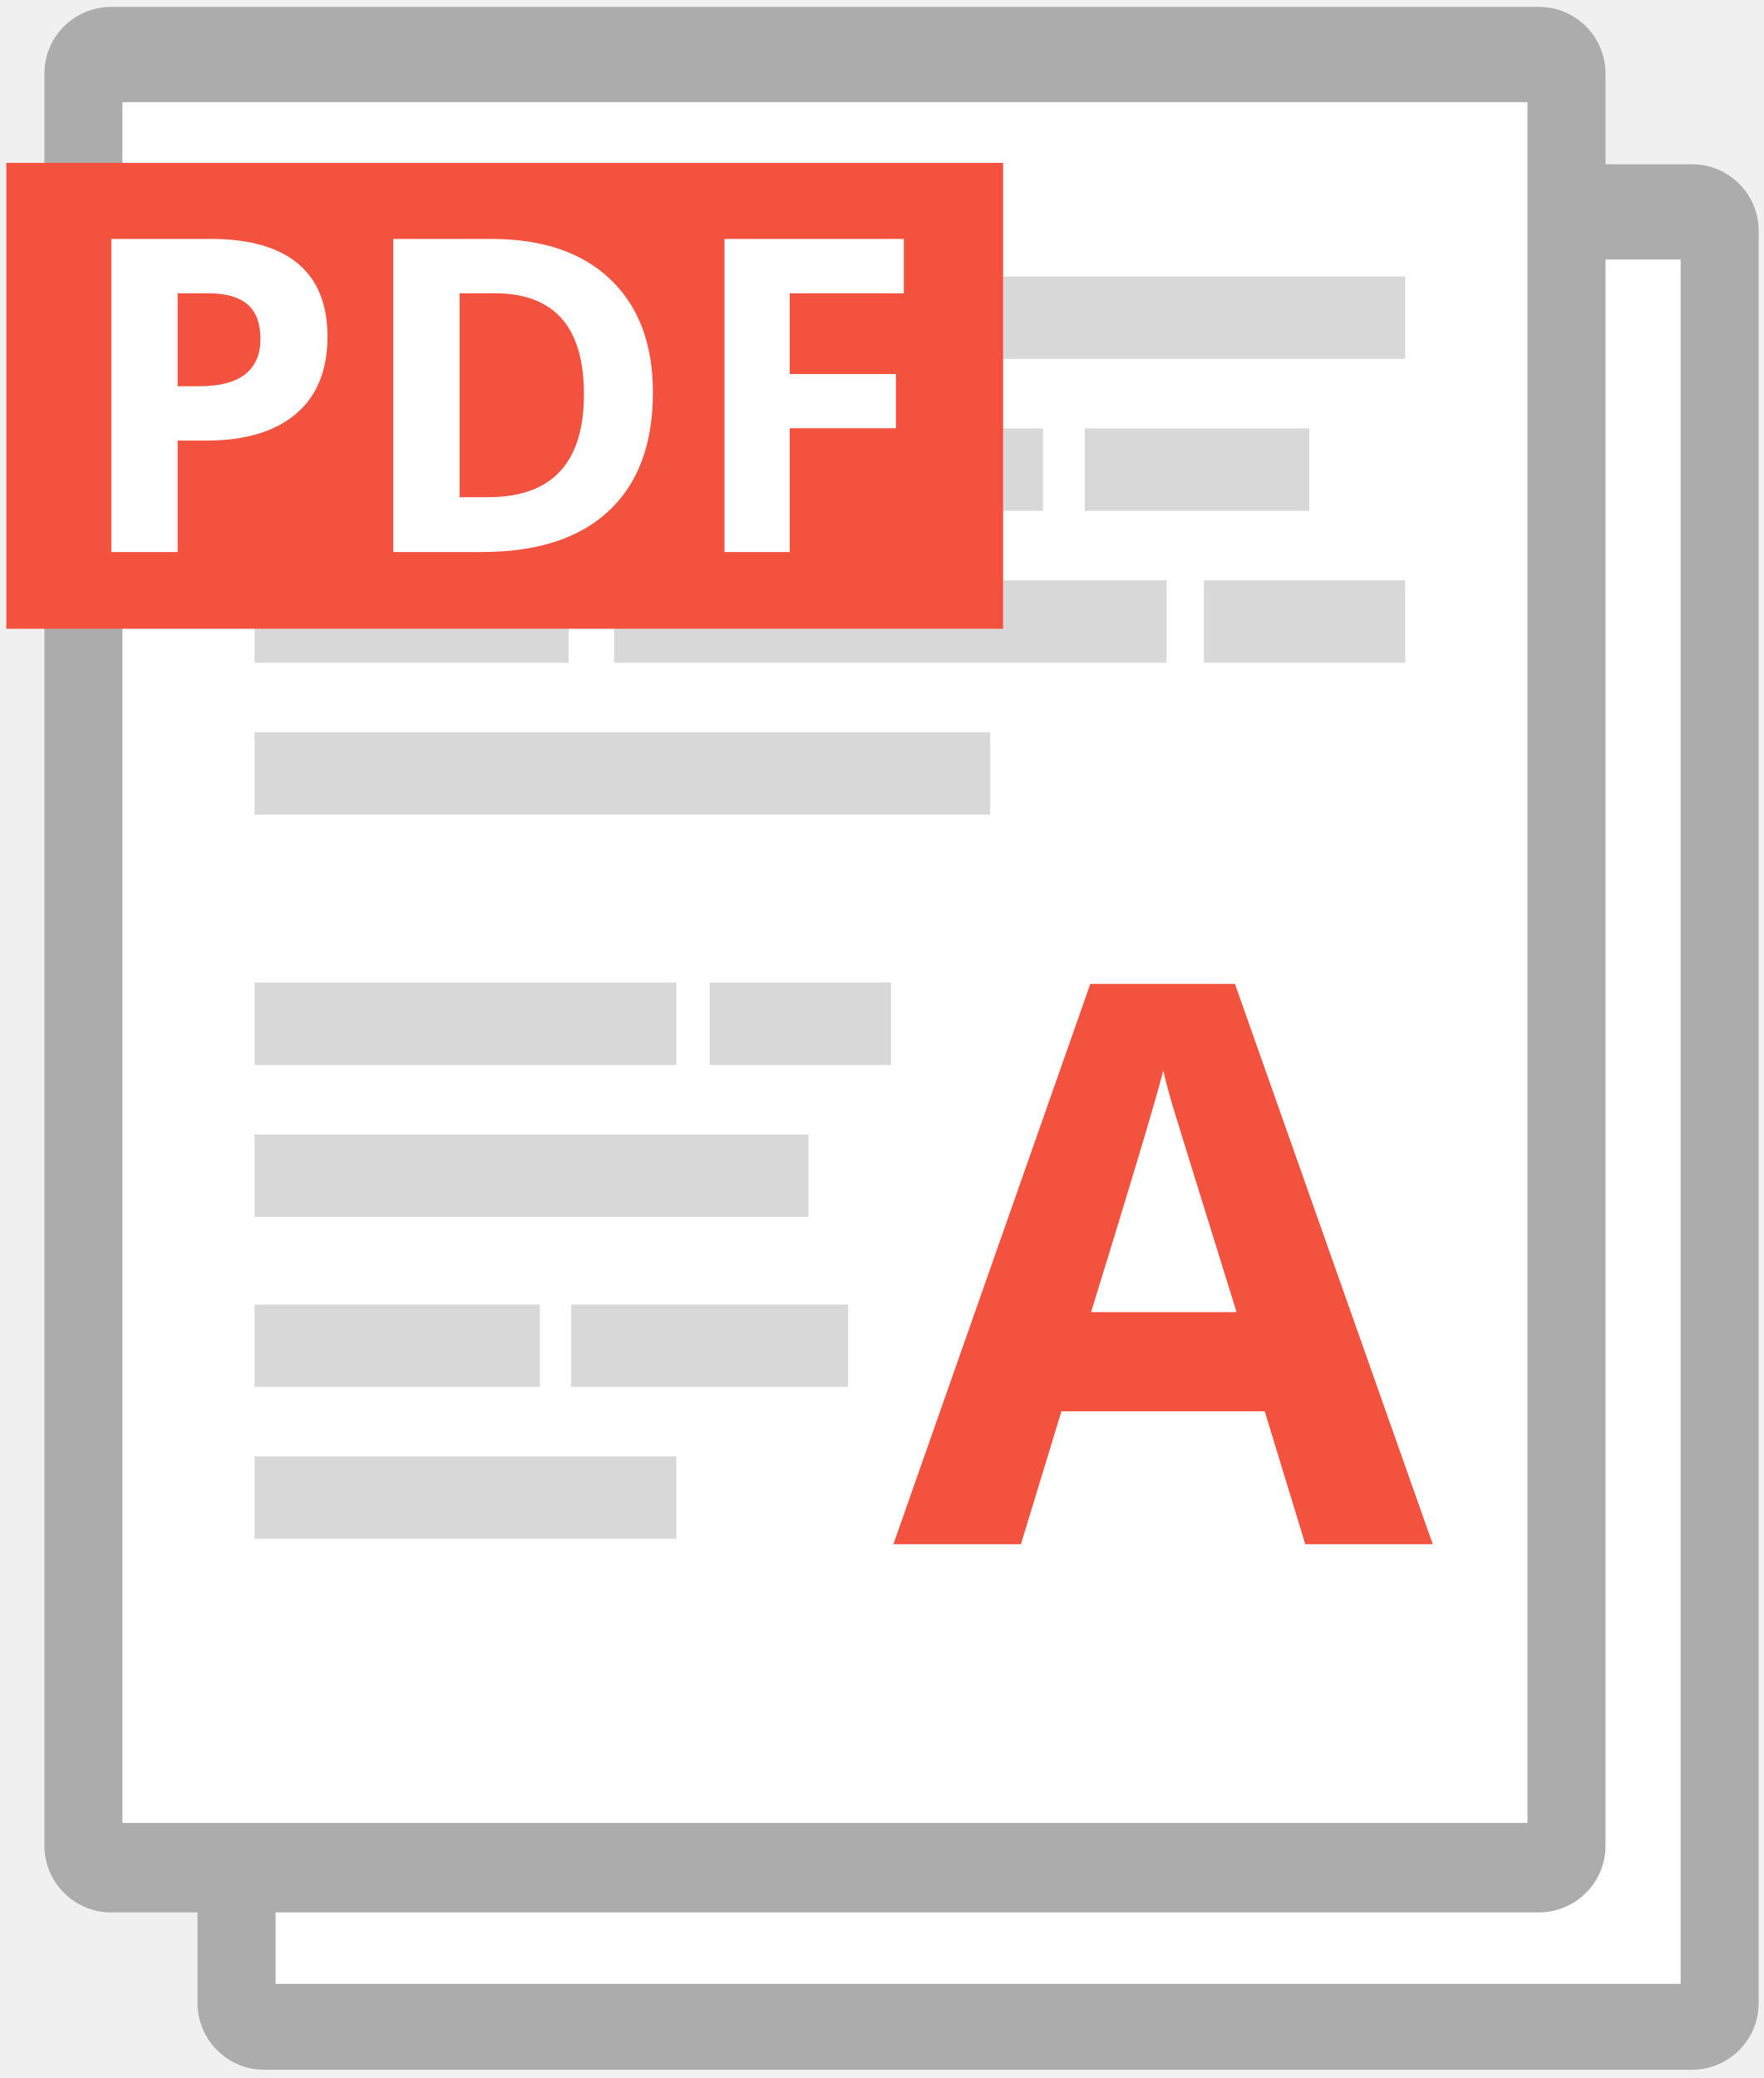
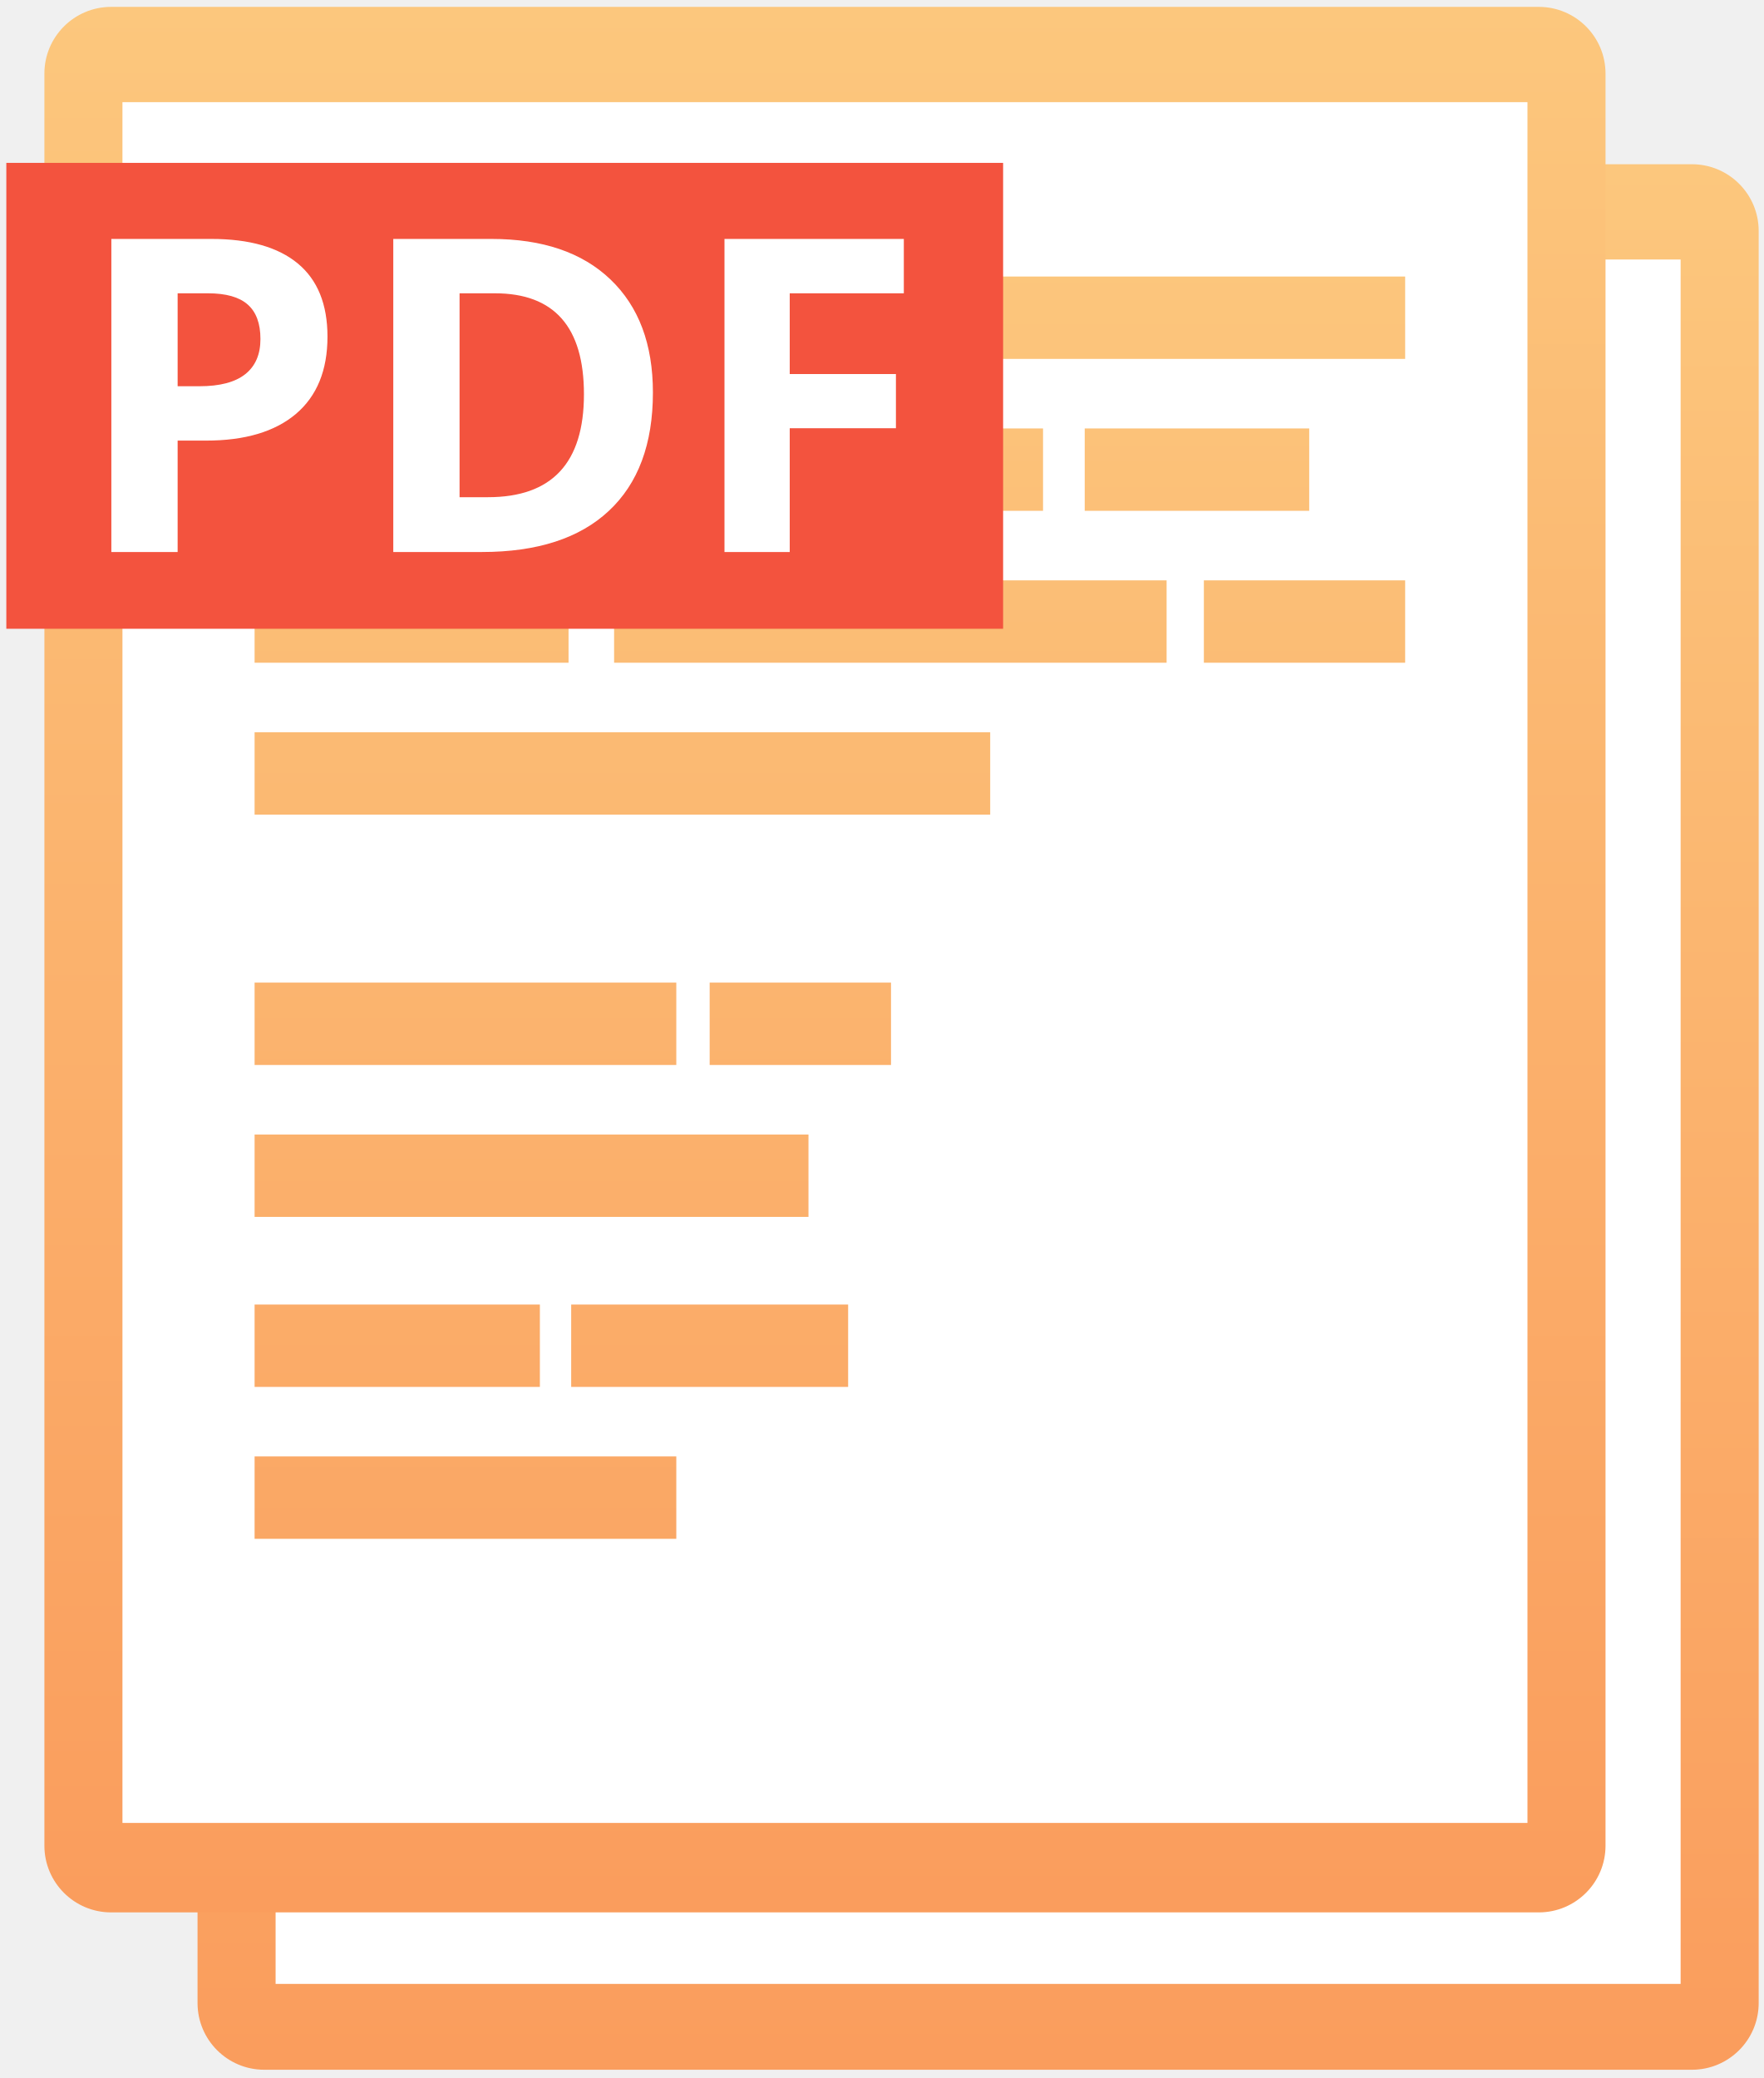
<svg xmlns="http://www.w3.org/2000/svg" width="185px" height="218px" viewBox="0 0 185 218" version="1.1">
-   <defs />
+   <defs>
+     <linearGradient x1="50%" y1="100%" x2="50%" y2="-10.382%" id="linearGradient-1">
+       <stop stop-color="#FA9D5D" offset="0%" />
+       <stop stop-color="#FCCB80" offset="100%" />
+     </linearGradient>
+     <linearGradient x1="50%" y1="131.248%" x2="50%" y2="-17.038%" id="linearGradient-2">
+       <stop stop-color="#FA9D5D" offset="0%" />
+       <stop stop-color="#FCCB80" offset="100%" />
+     </linearGradient>
+   </defs>
  <g id="Page-1" stroke="none" stroke-width="1" fill="none" fill-rule="evenodd">
-     <g id="Group-3" transform="translate(0, -1)">
+     <g id="icon-pdf-copy-2" transform="translate(0, -1)">
      <g id="Group-2-Copy" transform="translate(4, 0.854172)">
-         <rect id="Rectangle" fill="#ACACAC" x="16.722" y="17.376" width="163.758" height="199.904" rx="7" />
+         <rect id="Rectangle" fill="url(#linearGradient-1)" x="16.722" y="17.376" width="163.758" height="199.904" rx="7" />
        <rect id="Rectangle-2" fill="#FFFFFF" x="24.91" y="27.371" width="147.382" height="180.903" />
-         <rect id="Rectangle-Copy" fill="#ACACAC" x="0.657" y="0.868" width="163.758" height="199.904" rx="7" />
+         <rect id="Rectangle-Copy" fill="url(#linearGradient-1)" x="0.657" y="0.868" width="163.758" height="199.904" rx="7" />
        <rect id="Rectangle-2-Copy" fill="#FFFFFF" x="8.845" y="10.863" width="147.382" height="180.523" />
-         <rect id="Rectangle-3" fill="#D8D8D8" x="22.706" y="29.156" width="66.76" height="8.642" />
-         <rect id="Rectangle-3-Copy-5" fill="#D8D8D8" x="22.706" y="61.03" width="32.933" height="8.642" />
-         <rect id="Rectangle-3-Copy-6" fill="#D8D8D8" x="60.417" y="61.03" width="57.957" height="8.642" />
-         <rect id="Rectangle-3-Copy-9" fill="#D8D8D8" x="22.706" y="103.23" width="44.236" height="8.642" />
-         <rect id="Rectangle-3-Copy-11" fill="#D8D8D8" x="22.706" y="119.167" width="58.102" height="8.642" />
-         <rect id="Rectangle-3-Copy-14" fill="#D8D8D8" x="22.706" y="152.939" width="44.236" height="8.642" />
-         <rect id="Rectangle-3-Copy-12" fill="#D8D8D8" x="22.706" y="137.002" width="29.926" height="8.642" />
-         <rect id="Rectangle-3-Copy-13" fill="#D8D8D8" x="55.916" y="137.002" width="29.051" height="8.642" />
-         <rect id="Rectangle-3-Copy-10" fill="#D8D8D8" x="70.441" y="103.23" width="19.024" height="8.642" />
-         <rect id="Rectangle-3-Copy-2" fill="#D8D8D8" x="22.706" y="45.093" width="45.895" height="8.642" />
-         <rect id="Rectangle-3-Copy-8" fill="#D8D8D8" x="22.706" y="76.967" width="77.163" height="8.642" />
-         <rect id="Rectangle-3-Copy-3" fill="#D8D8D8" x="72.479" y="45.093" width="32.933" height="8.642" />
-         <rect id="Rectangle-3-Copy-4" fill="#D8D8D8" x="109.783" y="45.093" width="23.55" height="8.642" />
-         <rect id="Rectangle-3-Copy-7" fill="#D8D8D8" x="122.282" y="61.03" width="21.115" height="8.642" />
-         <rect id="Rectangle-3-Copy" fill="#D8D8D8" x="93.351" y="29.156" width="50.046" height="8.642" />
+         <path d="M22.706,29.156 L89.465,29.156 L89.465,37.798 L22.706,37.798 L22.706,29.156 Z M22.706,61.03 L55.639,61.03 L55.639,69.672 L22.706,69.672 L22.706,61.03 Z M60.417,61.03 L118.374,61.03 L118.374,69.672 L60.417,69.672 L60.417,61.03 Z M22.706,103.23 L66.942,103.23 L66.942,111.872 L22.706,111.872 L22.706,103.23 Z M22.706,119.167 L80.807,119.167 L80.807,127.809 L22.706,127.809 L22.706,119.167 Z M22.706,152.939 L66.942,152.939 L66.942,161.581 L22.706,161.581 L22.706,152.939 Z M22.706,137.002 L52.632,137.002 L52.632,145.644 L22.706,145.644 L22.706,137.002 Z M55.916,137.002 L84.967,137.002 L84.967,145.644 L55.916,145.644 L55.916,137.002 Z M70.441,103.23 L89.465,103.23 L89.465,111.872 L70.441,111.872 L70.441,103.23 Z M22.706,45.093 L68.601,45.093 L68.601,53.735 L22.706,53.735 L22.706,45.093 Z M22.706,76.967 L99.869,76.967 L99.869,85.609 L22.706,85.609 L22.706,76.967 Z M72.479,45.093 L105.412,45.093 L105.412,53.735 L72.479,53.735 L72.479,45.093 Z M109.783,45.093 L133.332,45.093 L133.332,53.735 L109.783,53.735 L109.783,45.093 Z M122.282,61.03 L143.397,61.03 L143.397,69.672 L122.282,69.672 L122.282,61.03 Z M93.351,29.156 L143.397,29.156 L143.397,37.798 L93.351,37.798 L93.351,29.156 Z" id="Combined-Shape" fill="url(#linearGradient-2)" />
      </g>
-       <text id="A" font-family="OpenSans-Bold, Open Sans" font-size="82" font-weight="bold" letter-spacing="2.996" fill="#F3533E">
-         <tspan x="93.714" y="163">A</tspan>
-       </text>
      <rect id="Rectangle-6" fill="#F3533E" x="0.664" y="18.087" width="104.559" height="48.876" />
      <text id="PDF" font-family="OpenSans-Bold, Open Sans" font-size="46" font-weight="bold" letter-spacing="0.69" fill="#FFFFFF">
        <tspan x="7.539" y="58.91">PDF</tspan>
      </text>
    </g>
  </g>
</svg>
